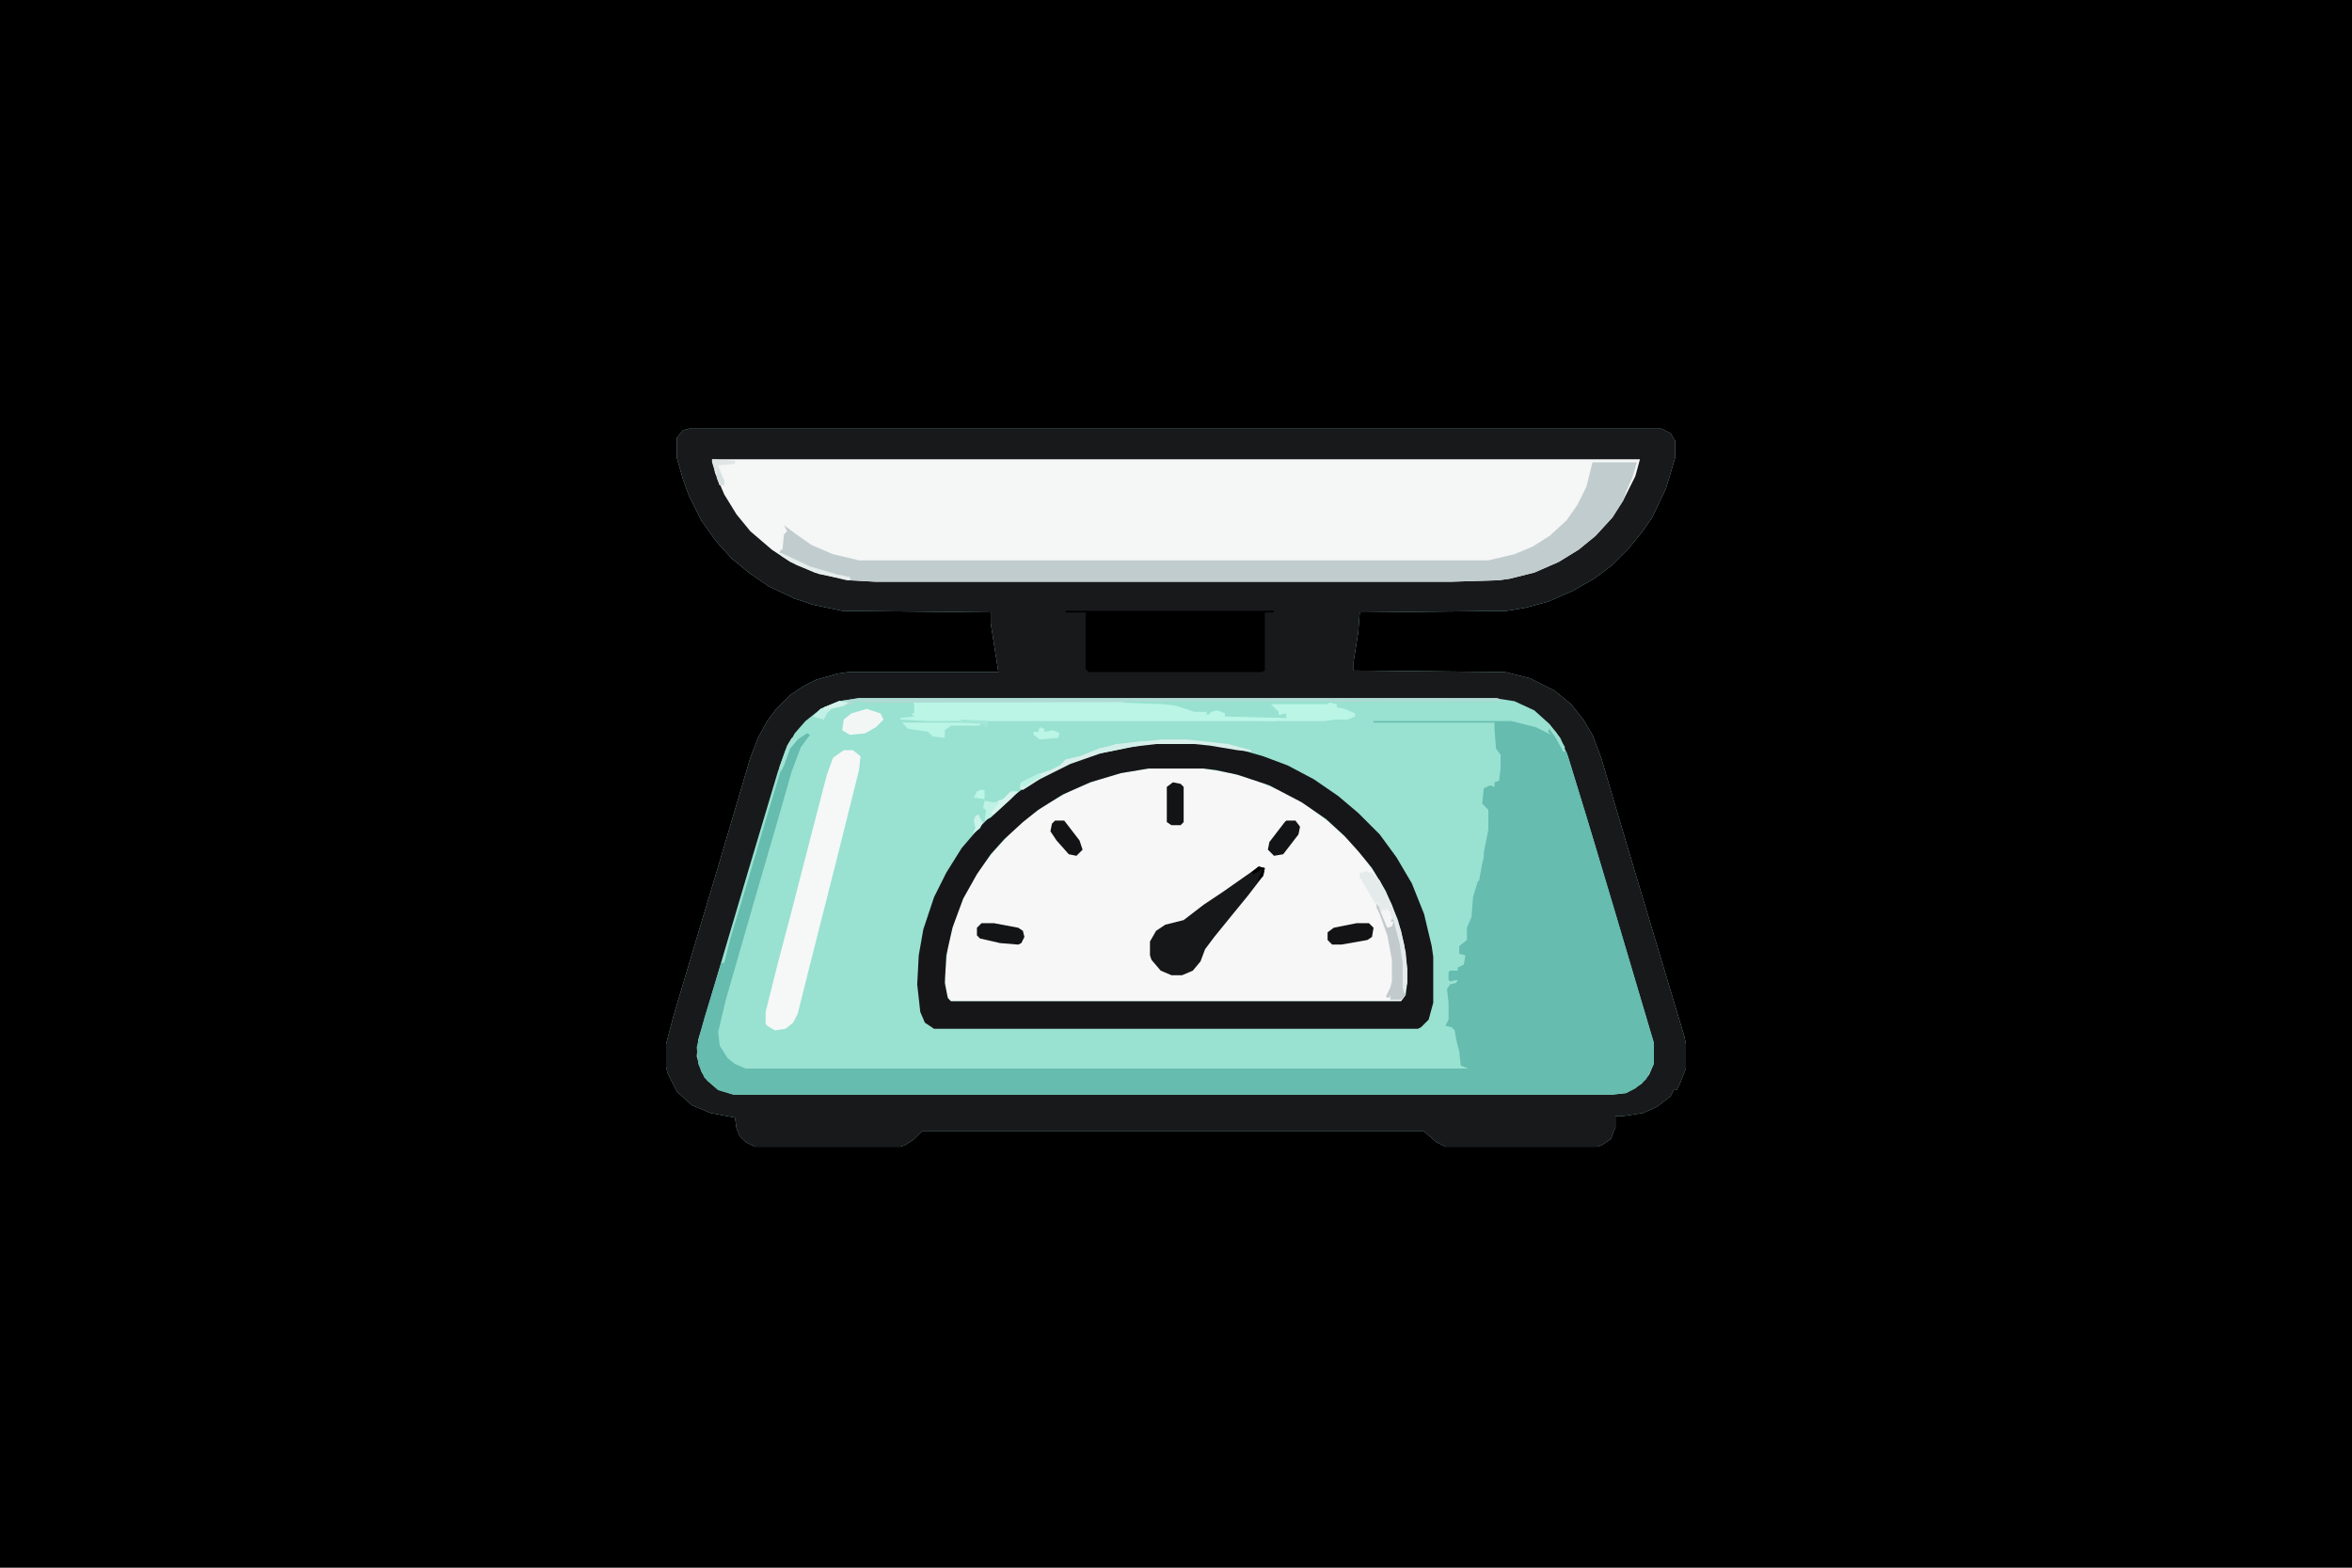
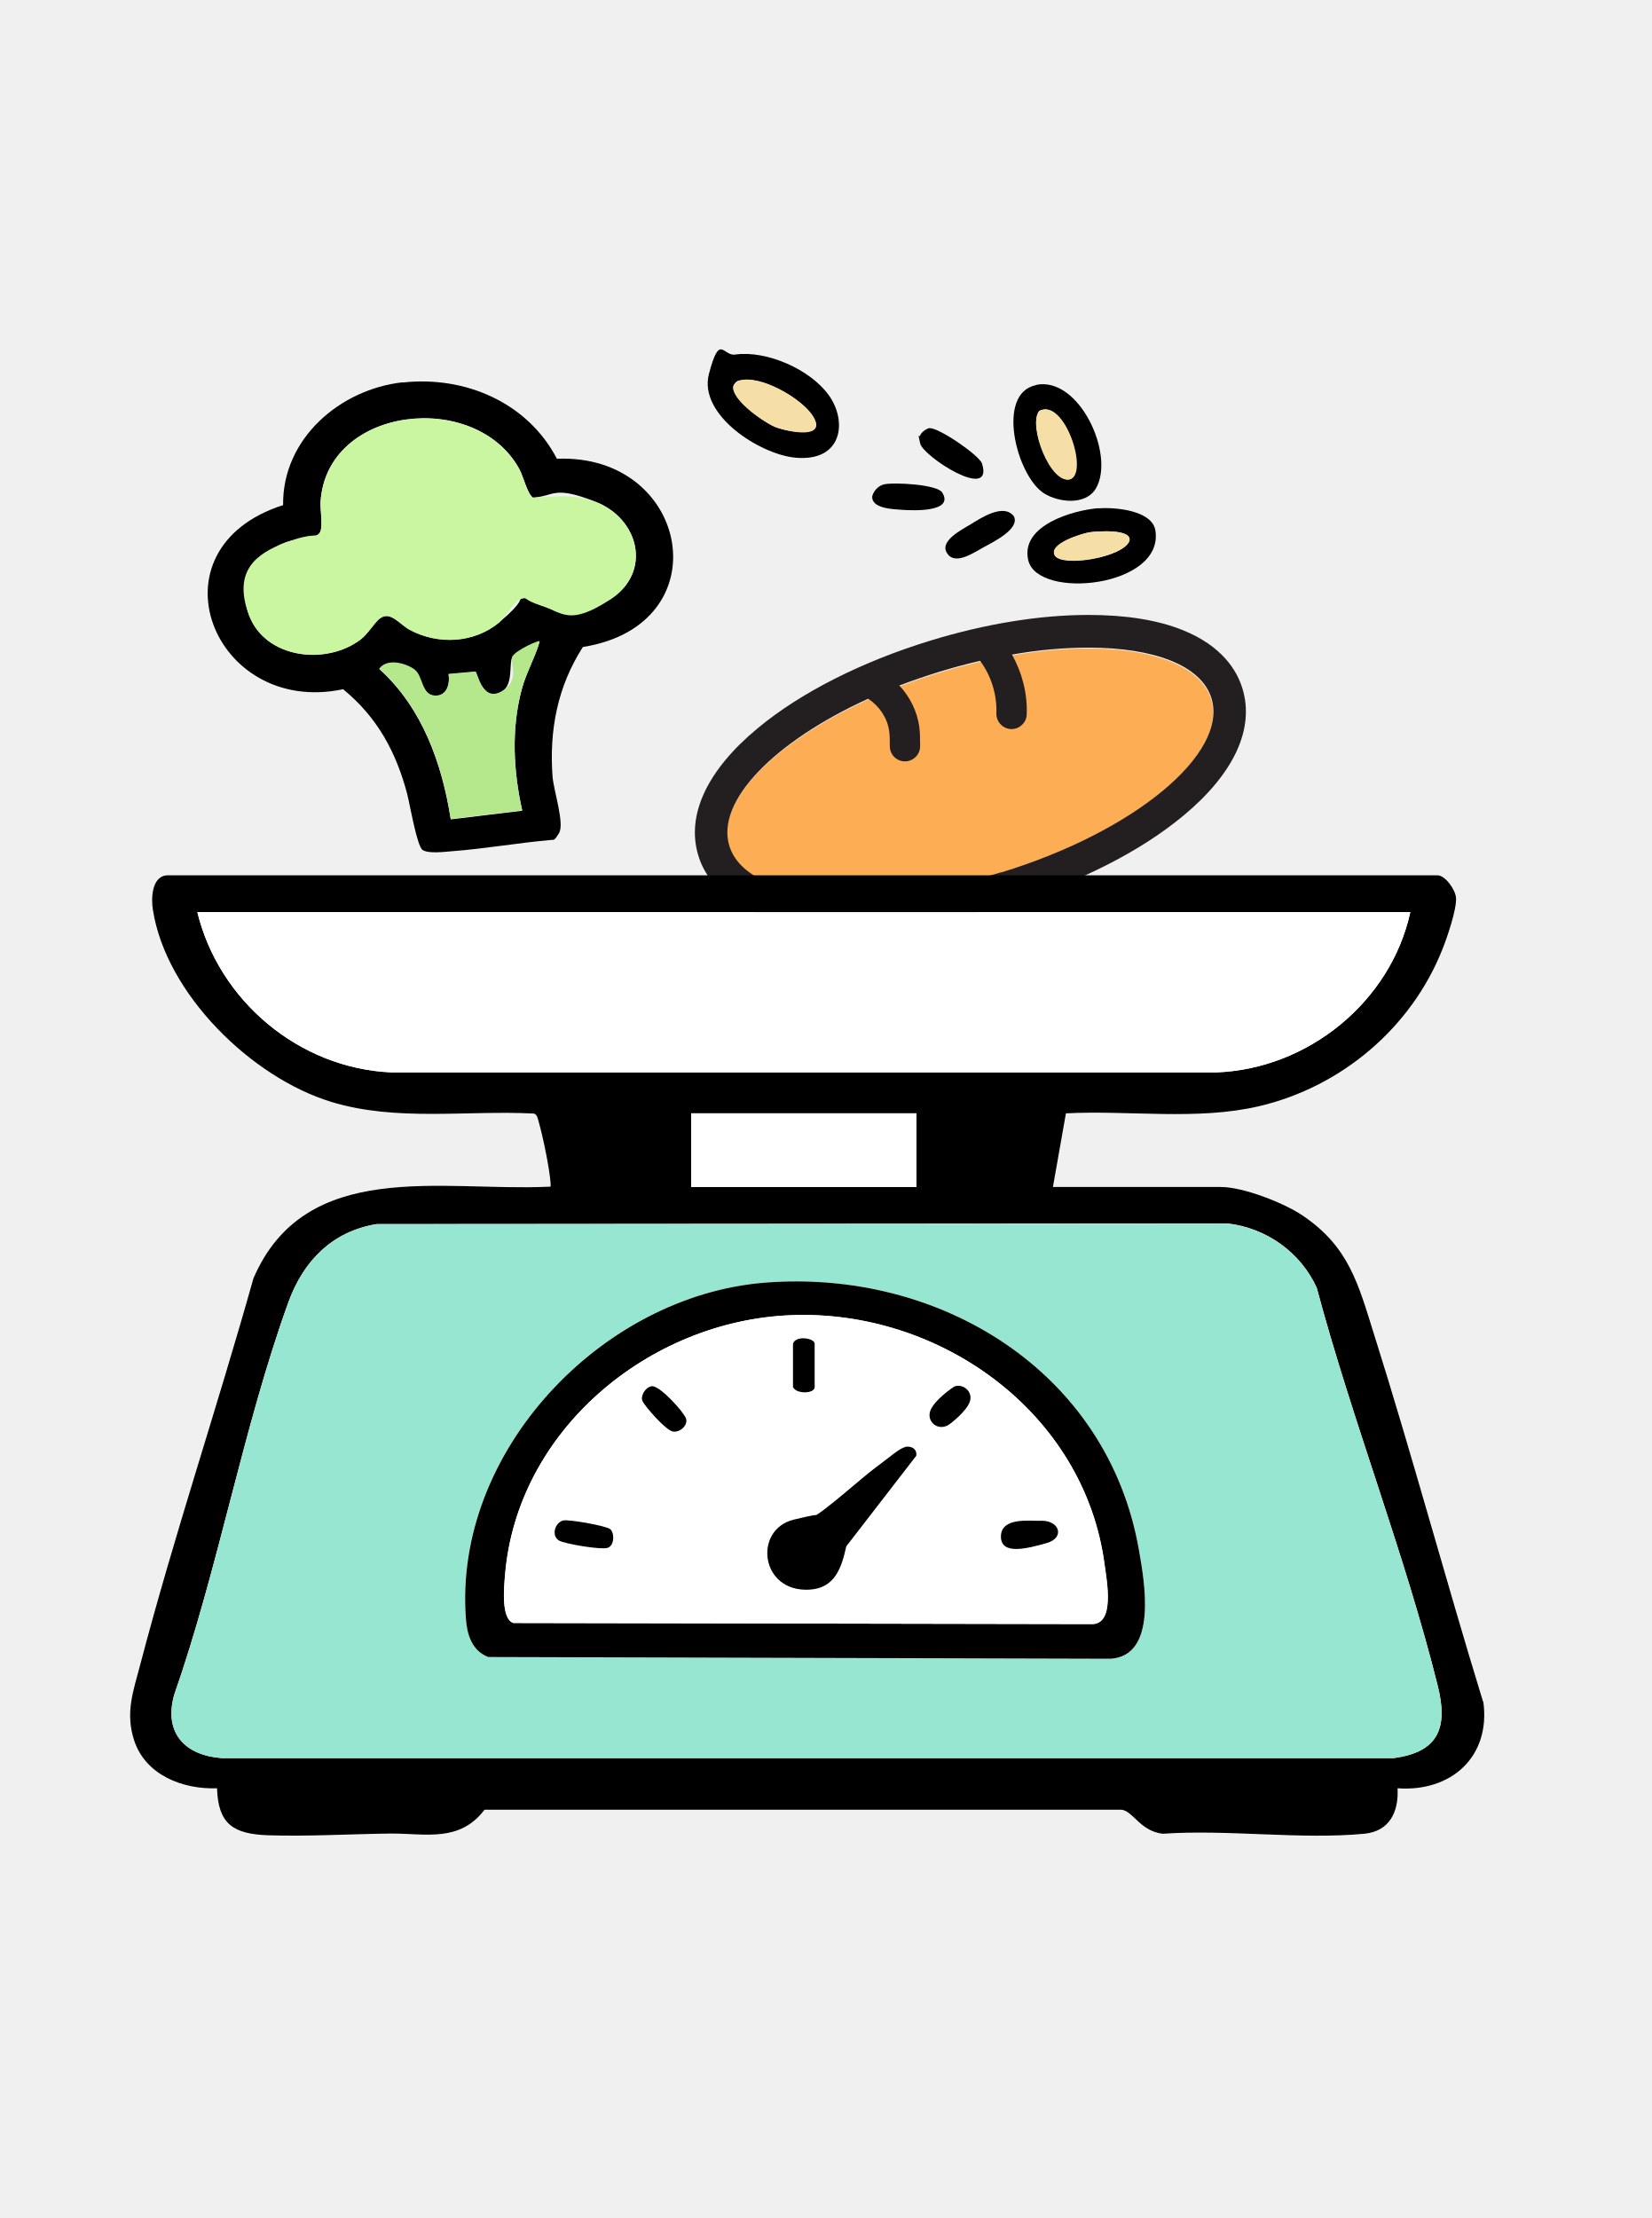
- <svg xmlns="http://www.w3.org/2000/svg" version="1.1" viewBox="0 0 1536 1024" width="1536" height="1024">
-   <path transform="translate(0)" d="m0 0h1536v1024h-1536z" />
-   <path transform="translate(450,280)" d="m0 0h635l6 3 3 5v11l-6 20-9 19-7 10-9 11-10 10-12 9-14 8-16 7-15 4-12 2-96 1-1 13-3 19v6l99 1 16 4 16 8 11 9 8 10 6 10 6 16 10 34 14 47 30 100 1 5v16l-4 10-2 4h-2l-2 4-9 7-9 4-13 2h-5v7l-3 8-6 4-3 1h-99l-6-3-8-7h-328l-5 5-6 4-3 1h-95l-6-3-4-4-2-5-1-7-16-3-12-5-10-9-6-12-1-4v-15l5-19 17-57 12-40 21-71 5-13 6-11 6-8 9-9 9-6 8-4 14-4 7-1h98l-5-32v-7l-97-1-19-4-12-4-17-8-13-9-11-9-10-11-10-14-8-16-4-11-4-14v-13l4-5z" fill="#99E1D1" />
-   <path transform="translate(450,280)" d="m0 0h635l6 3 3 5v11l-6 20-9 19-7 10-9 11-10 10-12 9-14 8-16 7-15 4-12 2-96 1-1 13-3 19v6l99 1 16 4 16 8 11 9 8 10 6 10 6 16 10 34 14 47 30 100 1 5v16l-4 10-2 4h-2l-2 4-9 7-9 4-13 2h-5v7l-3 8-6 4-3 1h-99l-6-3-8-7h-328l-5 5-6 4-3 1h-95l-6-3-4-4-2-5-1-7-16-3-12-5-10-9-6-12-1-4v-15l5-19 17-57 12-40 21-71 5-13 6-11 6-8 9-9 9-6 8-4 14-4 7-1h98l-5-32v-7l-97-1-19-4-12-4-17-8-13-9-11-9-10-11-10-14-8-16-4-11-4-14v-13l4-5zm111 176-13 2-12 5-10 8-7 8-6 11-5 14-20 67-21 71-11 37-1 11 3 10 4 6 7 6 10 3h574l9-1 10-6 5-6 3-7v-14l-39-131-17-56-5-12-7-9-10-9-13-6-13-2z" fill="#18191B" />
-   <path transform="translate(465,300)" d="m0 0h606l-3 11-8 16-7 11-11 12-11 9-13 8-16 7-16 4-7 1-32 1h-375l-19-1-21-5-16-7-12-8-14-12-9-11-8-13-6-14z" fill="#F5F6F6" />
-   <path transform="translate(750,502)" d="m0 0h36l18 3 17 5 16 7 15 8 16 12 13 12 9 10 11 16 8 16 6 17 3 14 1 11v9l-2 10-2 2h-294l-3-4-1-12 2-20 4-15 6-16 10-18 10-13 12-13 10-9 13-9 16-9 15-6 17-5z" fill="#F7F7F7" />
-   <path transform="translate(897,471)" d="m0 0h90l16 4 10 5-2-2 1-3 7 10 2 6h2l13 42 18 60 18 61 8 27v14l-5 10-7 6-6 3-9 1h-574l-10-3-9-8-4-9-1-11 5-19 11-36h2l4-16 10-33 13-44 13-43 4-8 4-2 6-4 2 1-6 8-6 16-8 28-16 55-19 66-5 21 1 9 5 8 5 4 7 3h472l-5-2-1-9-2-8-1-6-2-2-4-1 2-4v-11l-1-9 2-3 4-1 1-2-5 1-1-1v-5l1-1h5v-2l4-2 1-6-4-1v-5l5-4v-8l3-7 1-13 3-10 1-1 2-11 1-4v-3l3-15v-13l-4-4 1-10 4-2 3 1v-3l3-1 1-8v-9l-3-4-1-13v-4h-79z" fill="#65BCAF" />
-   <path transform="translate(755,485)" d="m0 0h25l24 3 21 6 16 6 17 9 16 11 13 11 14 14 11 15 10 17 8 20 5 21 1 7v30l-3 11-5 5-2 1h-316l-6-4-3-7-2-18 1-19 3-17 7-21 8-16 10-16 12-14 15-15 16-12 16-9 17-8 19-6 21-4zm-5 17-18 3-20 6-18 8-16 10-10 8-12 11-9 10-9 13-9 16-7 19-4 18-1 18 2 10 2 2h294l3-4 1-8v-9l-2-16-4-16-8-19-9-15-9-11-9-10-12-11-16-11-21-11-21-7-14-3-8-1z" fill="#161618" />
-   <path transform="translate(1040,302)" d="m0 0h29l-3 10-4 9-2 6-7 11-11 12-11 9-13 8-16 7-16 4-7 1-32 1h-375l-17-1v-2l-14-2-17-6-15-8 1-2h1l1-10 2-2-2-4 8 6 10 7 14 6 17 4h411l17-4 12-5 11-7 11-10 7-10 6-12z" fill="#C1CCCE" />
-   <path transform="translate(696,399)" d="m0 0h136v1h-6v38l-2 1h-113l-2-2v-37h-13z" />
-   <path transform="translate(551,490)" d="m0 0h6l5 4-1 9-15 60-18 71-7 28-3 6-5 4-7 1-5-3-1-1v-8l8-32 9-34 9-35 14-54 4-11z" fill="#F6F7F7" />
-   <path transform="translate(596,458)" d="m0 0h138l26 1 11 2 10 3 7 1h2l6-1 4 2v2h38l2 1-1-2h-4v-2l-3-1v-2h-5l-4-3h46l4 1v2l5 1 7 3v2l-5 2h-8l-7 1h-259l-18-1v-1l9-1-2-2h2v-6z" fill="#BAF5E6" />
-   <path transform="translate(822,566)" d="m0 0 4 1-1 5-10 13-9 11-13 16-6 8-3 8-5 6-7 3h-7l-7-3-6-7-1-3v-9l4-7 6-4 12-3 13-10 12-8 20-14z" fill="#161719" />
-   <path transform="translate(561,456)" d="m0 0h417l4 2-414 1-11-1v2l-12 2-5 4-2 4-7-2 5-5 12-5z" fill="#AFDAD4" />
-   <path transform="translate(734,458)" d="m0 0h135l-2 2h-37l5 5v2l5-1v3h-47v-1h7v-2l-5-1-7 2v-2h-8l-12-4-8-1-26-1z" fill="#98E1D1" />
-   <path transform="translate(899,590)" d="m0 0 3 4 5 11 3-3-3 1 1-7 2 2 4 13 2 9 1 9v19l1 2-3 3h-7v-3l-1 2-2-1 3-6 1-4v-14l-3-16-5-14-2-4z" fill="#C2CACD" />
-   <path transform="translate(891,569)" d="m0 0 5 1 5 5 8 16 6 17 3 14 1 11v9l-2 7-1-4v-16l-2-13-4-15-1-1-1 2h2l-1 3-3 1-5-12-1-4h-2l-10-17v-3h2z" fill="#E5EBEB" />
-   <path transform="translate(641,603)" d="m0 0h8l16 3 3 2 1 4-2 4-2 1-12-1-13-3-2-2v-5z" fill="#131415" />
-   <path transform="translate(566,463)" d="m0 0 9 3 2 4-5 5-7 4-10 1-5-3 1-7 5-4z" fill="#F2F7F6" />
-   <path transform="translate(886,603)" d="m0 0h8l3 3-1 6-3 2-17 3h-6l-3-3v-5l4-3z" fill="#131315" />
-   <path transform="translate(759,483)" d="m0 0h16l27 3 15 4v1l-9-1-18-3-10-1h-25l-17 2-19 4-20 7-20 10-11 7-2-1 1-4 8-4 5-2 6-2 6-3 4-4 9-2 10-4 14-4z" fill="#D8EFEA" />
-   <path transform="translate(766,511)" d="m0 0 5 1 2 2v23l-2 2h-6l-3-2v-23z" fill="#131415" />
-   <path transform="translate(840,536)" d="m0 0h6l3 4-1 5-10 13-6 1-4-4 1-5 10-13z" fill="#131415" />
-   <path transform="translate(689,536)" d="m0 0h6l10 13 2 6-4 4-5-1-8-9-4-6 1-5z" fill="#131315" />
-   <path transform="translate(589,472)" d="m0 0h52l-1 2h-19l-4 3v5l-8-1-3-3-13-2z" fill="#BAF5E6" />
-   <path transform="translate(660,517)" d="m0 0h5l-5 5-13 12-4 2 1-7-2-1 1-5 5 1h2l5-2 3-3z" fill="#BDF2E5" />
-   <path transform="translate(795,464)" d="m0 0 5 2v2l37 1-4 2-42-1-2-3 2-2z" fill="#BBF6E7" />
-   <path transform="translate(510,361)" d="m0 0 19 9 17 5 9 2v2l-20-4-15-6-10-6z" fill="#E6EEED" />
-   <path transform="translate(679,475)" d="m0 0 3 1v2l6-1 4 2-1 3-12 1-4-3v-2h3z" fill="#BAF5E6" />
-   <path transform="translate(465,300)" d="m0 0 15 1v2l-11 1 4 10v3h-3l-5-15z" fill="#E0E5E6" />
-   <path transform="translate(548,458)" d="m0 0 6 1-3 2-8 2-3 3-2 4-7-2 5-5z" fill="#C1F1E6" />
-   <path transform="translate(746,484)" d="m0 0 3 1-5 2-25 5-4-1 2-2 15-3z" fill="#D3EFE9" />
-   <path transform="translate(660,517)" d="m0 0h5l-5 5-11 10-2-1 5-6v-2l3-1 3-3z" fill="#D6F3EC" />
-   <path transform="translate(905,593)" d="m0 0 3 3 1 4-1 2h2l-1 3-3 1-4-10 1-2 2 1z" fill="#F5F5F6" />
-   <path transform="translate(517,482)" d="m0 0 4 1-5 6-4 11-2 4-1-3 5-14z" fill="#A2E3D5" />
-   <path transform="translate(639,532)" d="m0 0 2 4 1 1-2 4-5 4 2-4-1-5 1-3z" fill="#CCF3E9" />
-   <path transform="translate(640,516)" d="m0 0h3v6l-7-1 2-4z" fill="#BBF6E7" />
-   <path transform="translate(548,458)" d="m0 0 6 1-3 2-13 3v-2z" fill="#D2F2EA" />
-   <path transform="translate(1011,473)" d="m0 0 5 5 6 10-1 3-5-9-5-7z" fill="#9AE1D2" />
-   <path transform="translate(679,505)" d="m0 0 1 2-11 7-3-1 1-2 8-4z" fill="#B7F3E4" />
-   <path transform="translate(822,566)" d="m0 0 4 1-1 5-4 4 2-5 1-3-5 3-2-1z" fill="#030304" />
-   <path transform="translate(628,470)" d="m0 0 17 1v4h-2v-2l-16-1z" fill="#A1E6D6" />
-   <path transform="translate(469,306)" d="m0 0 4 8v3h-3l-2-5z" fill="#D7E0E1" />
+ <svg xmlns="http://www.w3.org/2000/svg" version="1.1" viewBox="0 0 762.6 1024">
+   <defs>
+     <style>
+       .st0 {
+         fill: #97e6d2;
+       }
+ 
+       .st1 {
+         fill: #231f20;
+       }
+ 
+       .st2 {
+         fill: #caf6a2;
+       }
+ 
+       .st3 {
+         fill: #b5e78d;
+       }
+ 
+       .st4 {
+         fill: #fff;
+       }
+ 
+       .st5 {
+         fill: #fdae55;
+       }
+ 
+       .st6 {
+         fill: #f6dfa6;
+       }
+     </style>
+   </defs>
+   <g id="pan">
+     <g>
+       <path d="M339.3,163.7c14.6-2.1,35,6.9,43.5,19s6,30.6-15.6,28.6c-16.3-1.5-44.9-19.7-39.9-38.7s6.4-8.1,12.1-8.9ZM341.2,175.7c-1.2.4-2.1,1.3-2.6,2.5-1.4,5.7,14.1,16.7,18.9,18.8s25.4,6.2,17.4-5.4c-5.4-7.9-24.1-18.7-33.7-15.8Z" />
+       <path d="M507.3,234.7c7.5-.6,24.6.9,26.1,10.2,4.2,26.2-54.4,32.3-58.7,13.7-3.7-16,20.6-23.1,32.6-24ZM503.3,245.7c-3.7.5-19.5,5.6-16.3,10.8s31.2,1,34.4-6.7c1.5-5.8-15.1-4.5-18.1-4.1Z" />
+       <path d="M478.3,177.7c19.9-4.1,36.6,32.2,27.7,47.7-4.7,8.1-17.4,6.6-24.1,2.3-12.6-8.1-22.3-46.1-3.6-49.9ZM479.8,189.7c-5.5,6.8,6,33.6,14.1,31.6s-2.2-37.7-14.1-31.6Z" />
+       <path d="M437.8,256.1c-5.2-5.8,6.1-11.5,10.1-13.9s15.3-10.3,20.2-3.8c2.8,5.8-9.5,11.8-13.9,14.2s-12.4,8-16.4,3.6Z" />
+       <path d="M429.2,197.7c4-.4,22.9,12.4,24.2,16.4,5.4,17.7-27.3-3.4-28.6-9.4s-.4-2.4,0-3.6c.4-1.5,3-3.3,4.5-3.5Z" />
+       <path d="M408.2,223.6c4.4-1,24.5,0,26.8,3.8,5.7,9.2-13.8,8.3-18.1,8s-14.8-.5-14.2-6.4c.8-2.6,2.9-4.8,5.5-5.4Z" />
+       <path class="st6" d="M341.2,175.7c9.6-2.9,28.3,7.9,33.7,15.8,8,11.7-10.9,8.2-17.4,5.4s-20.3-13-18.9-18.8c.5-1.2,1.4-2.1,2.6-2.5Z" />
+       <path class="st6" d="M503.3,245.7c3.1-.4,19.7-1.7,18.1,4.1-3.2,7.7-31,12.2-34.4,6.7s12.6-10.3,16.3-10.8Z" />
+       <path class="st6" d="M479.8,189.7c11.9-6.1,23.1,29.3,14.1,31.6s-19.5-24.8-14.1-31.6Z" />
+       <ellipse class="st5" cx="448" cy="356.4" rx="116.4" ry="48.4" transform="translate(-84.8 147) rotate(-17)" />
+       <path class="st1" d="M573.6,317.9c-2.5-8.3-9.4-19.7-27.6-27-11.7-4.7-26.3-7-43.5-7h0c-22.5,0-47.7,4.1-73.1,11.9-31.6,9.7-59.9,24-79.7,40.5-23.3,19.3-33,40.1-27.3,58.7,2.5,8.3,9.4,19.7,27.6,27,11.7,4.7,26.3,7,43.5,7s47.7-4.1,73.1-11.9c31.6-9.7,59.9-24,79.7-40.5,23.3-19.3,33-40.1,27.3-58.7ZM462.2,402.7c-24.7,7.6-48.5,11.2-68.7,11.2-30.1,0-52.1-8.1-56.8-23.4-6.3-20.7,20.9-48.2,64.1-67.9,5.1,3.3,8.9,8.9,9.7,14.9.3,2.2.3,4.5.3,7,0,3.9,3.1,7,7,7h0c3.8,0,7-3.1,7-7,0-2.9,0-5.8-.4-9-1-7.1-4.3-13.8-9.2-19,6-2.3,12.2-4.4,18.6-6.4,6.3-1.9,12.5-3.6,18.7-5,5.1,6.9,7.8,15.6,7.5,24.2-.1,3.9,2.9,7.1,6.7,7.3,0,0,.2,0,.3,0,3.7,0,6.9-3,7-6.7.4-9.6-2.1-19.3-6.8-27.7,12.5-2.2,24.4-3.2,35.3-3.2,30.1,0,52.1,8.1,56.8,23.4,7.8,25.6-35.6,61.6-97.1,80.4Z" />
+     </g>
+   </g>
+   <g id="brocoli">
+     <g>
+       <path d="M185.9,176.6c28.7-3.2,57.7,9.2,71.2,35.2,61.4-2.5,76.3,76.7,12,86.9-11.7,18.2-15.6,38.4-14,59.9.5,6.4,5.6,21.6,3,26s-2.7,2.8-3.8,3.2c-15.1,1.3-30.7,4.1-45.8,5.2-3.5.3-10.8,1.2-13.4-.6s-5.7-20.2-7.1-25.8c-5.1-19.4-13.9-35.6-29.6-48.4-60,12.7-90.8-64.8-27.7-85-.4-30.7,26.3-53.5,55.2-56.7ZM175.4,285.5c4.7-3.8,9.2,2.8,13.7,5.2,13.3,7.1,29.9,6.2,41.5-3.5s8.7-10.5,10.2-10.9c3.2-.9,6.4,2.4,9.3,3.3,9.6,3.1,23.3,2.6,31.9-3.1,19-12.6,13-37-6.9-44.8s-18.8-2.6-29-2c-2.4-1.2-4.6-9.9-6.2-12.9-19.9-37.1-89.1-29.6-91.9,14.8-.3,4.1,1.6,11.7-.5,14.5s-11.6,2.7-15.7,4.3c-13.7,5.1-22.2,19.1-16.9,33.4,7.5,20.3,35.8,23.5,51.7,11.3,3.3-2.5,6.3-7.7,8.8-9.7ZM249.1,296.2c-.5-.5-12.1,6.4-12.5,7-1.8,2.9.6,12.8-4.9,16.1-9.1,5.4-11.3-8.9-12.2-9.1l-12.4,1.1c.7,4.7-.9,10.3-6.4,10-6.2-.4-6.1-9.6-9.3-12s-12.7-5.4-16.3-.4c19.8,17.9,28.9,43.5,33,69.4l33-4c-4.1-18.3-5.1-37.5-.3-55.7,2-7.8,6.1-14.6,8.3-22.2Z" />
+       <path class="st2" d="M175.4,285.5c-2.5,2-5.5,7.1-8.8,9.7-15.9,12.2-44.2,9-51.7-11.3s3.3-28.3,16.9-33.4,14-2,15.7-4.3.3-10.4.5-14.5c2.8-44.4,72-51.9,91.9-14.8,1.6,2.9,3.8,11.7,6.2,12.9,10.2-.6,19.3-1.9,29,2,20,7.9,26,32.2,6.9,44.8s-22.3,6.2-31.9,3.1-6.1-4.2-9.3-3.3-7.7,8.8-10.2,10.9c-11.6,9.7-28.3,10.6-41.5,3.5-4.5-2.4-9-9-13.7-5.2Z" />
+       <path class="st3" d="M249.1,296.2c-2.2,7.6-6.2,14.4-8.3,22.2-4.8,18.3-3.8,37.4.3,55.7l-33,4c-4-25.9-13.1-51.5-33-69.4,3.6-5,12.3-2.6,16.3.4s3.1,11.6,9.3,12c5.6.3,7.1-5.3,6.4-10l12.4-1.1c.9.2,3.1,14.5,12.2,9.1s3.2-13.2,4.9-16.1,12-7.5,12.5-7Z" />
+     </g>
+   </g>
+   <g id="bascula">
+     <path d="M684.7,785.7c-17.3-56.3-32.6-113.4-50.3-169.5-7.3-23.2-11.5-40.5-33-55-8.7-5.9-27.5-13.2-37.8-13.2h-77.5l6-34c29.3-1.5,60.6,3.4,89.2-3.3,37.9-8.9,70.2-36.1,84.6-72.4,2.2-5.5,6.6-18.3,6.3-23.7-.2-3.8-5-10.5-8.6-10.5H77.6c-7.6,0-7.9,10.7-7,16,6.1,38.9,45.6,77.4,82.3,88.6,30.1,9.2,62.5,3.8,93.6,5.4,1.6.5,1.8,2.5,2.2,3.8,1.9,6.5,5.1,22,5.5,28.5.1,2.1,0,1.3-1.5,1.5-48.7,2.2-111.7-13.4-135.7,42.3-16.7,59.6-36.6,118.6-52.3,178.5-3.2,12.2-6.9,21.9-2.8,34.7,5.2,16.1,22.5,22.8,38.3,22.2.5,16.8,7.8,21.1,23.5,21.7,18.7.6,38.5-.6,57-.8,16.1,0,31.5,4.1,43-11h294.1c5.4.7,8.6,9.9,19,11.1,29.9-2.1,63.6,2.8,93,0,11.7-1.1,16-10.1,15.4-21,24.7,1.8,43.1-14.5,39.6-40ZM180.6,495.1c-42.5-1.9-79.5-33-89.5-74h560c-9,41.3-47.1,72.4-89.5,74H180.6ZM423.1,514v34h-104v-34h104ZM643.7,811.7H102.6c-17.3-1.2-27.1-11.7-22.2-29.2,20.4-58.3,31.8-123.4,52.7-181.2,6.9-19.1,20.2-32.8,40.8-36.2l392.8-.3c18,2.1,33.7,13.3,41.2,29.7,16.3,61.1,40.7,122.8,55.9,183.9,4.7,18.9.6,30.4-20.2,33.2Z" />
+     <path class="st0" d="M173.9,565.2l392.8-.3c18,2.1,33.7,13.3,41.2,29.7,16.3,61.1,40.7,122.8,55.9,183.9,4.7,18.9.6,30.4-20.2,33.2H102.6c-17.3-1.2-27.1-11.7-22.2-29.2,20.4-58.3,31.8-123.4,52.7-181.2,6.9-19.1,20.2-32.8,40.8-36.1ZM352.9,592.2c-75.3,6.1-143.7,78.1-137.8,155.1.6,7.3,2.8,14.7,10.3,17.7l287.3.8c21.8-1.3,15.7-35.5,13.1-50.2-14.4-82.6-92-129.9-172.9-123.4Z" />
+     <path class="st4" d="M651.1,421.1c-9,41.3-47.1,72.4-89.5,74H180.6c-42.5-1.9-79.5-33-89.5-74h560Z" />
+     <rect class="st4" x="319.1" y="514" width="104" height="34" />
+     <path d="M352.9,592.2c80.8-6.5,158.5,40.8,172.9,123.4,2.6,14.7,8.7,48.8-13.1,50.2l-287.3-.8c-7.5-2.9-9.8-10.4-10.3-17.7-5.8-77,62.5-149,137.8-155.1ZM364.9,607.2c-65.3,2.7-126.3,53.1-131.8,120.1-.4,5.5-1.9,20.2,3.9,22l266.6.5c11.3.6,7.3-19.9,6.3-27.4-9.2-70.2-76-118.1-145.1-115.2Z" />
+     <path class="st4" d="M364.9,607.2c69-2.9,135.9,45,145.1,115.2,1,7.5,5,28-6.3,27.4l-266.6-.5c-5.8-1.8-4.4-16.5-3.9-22,5.4-67,66.4-117.4,131.8-120.1ZM366.1,620.4v20c1.7,3.4,10,3,10,0v-20c0-2.7-8.9-4-10,0ZM300.9,640c-3,.4-5.5,4-4.2,6.8s11.9,13.8,14.1,14.1c3.4.5,7-2.9,6-6s-12.2-15.4-15.8-14.9ZM440.9,640c-1,.3-11.2,10.5-11.5,11.6-1.5,4.9,3.6,9.2,8.4,6.3s9.6-9.6,10-11c1.4-4.4-2.9-8-6.9-6.9ZM417.9,668c-2.6.5-10.8,7.4-13.6,9.4-6.4,4.7-23.9,20.5-29.1,22.9s-5.8.5-8.8,1.2c-18.6,4.6-15.4,33.6,7.3,32.3,11.8-.7,14.8-10,17-20l32.3-41.8c.5-3.1-2.3-4.7-5.1-4.1ZM259.9,702c-3.8,1.1-5.5,7.1-1.7,9.3s19.4,4.2,22.3,3.3,3.9-6.7,1.1-8.7-19.3-4.6-21.7-3.9ZM480,702.1c-4.4.2-17.9,1.9-17.9,7.2,0,9,15.3,4.7,21.1,3.1,8.5-2.4,6.1-10.8-3.2-10.3Z" />
+     <path d="M259.9,702c2.4-.7,19.6,2.4,21.7,3.9s2.2,7.7-1.1,8.7-19.7-1.9-22.3-3.3c-3.8-2.2-2.1-8.2,1.7-9.3Z" />
+     <path d="M480,702.1c9.3-.5,11.8,7.9,3.2,10.3s-21.2,5.9-21.1-3.1,13.5-7,17.9-7.2Z" />
+     <path d="M366.1,620.4c1.1-4,10-2.7,10,0v20c0,3-8.3,3.4-10,0v-20Z" />
+     <path d="M300.9,640c3.6-.5,14.8,11.9,15.8,14.9s-2.6,6.5-6,6-13.1-11.8-14.1-14.1,1.3-6.3,4.2-6.8Z" />
+     <path d="M440.9,640c4-1.1,8.2,2.5,6.9,6.9s-8.7,10.2-10,11c-4.8,2.8-9.9-1.4-8.4-6.3s10.6-11.3,11.5-11.6Z" />
+   </g>
+   <g id="aguja">
+     <path d="M417.9,668c2.8-.6,5.6,1,5.1,4.1l-32.3,41.8c-2.2,9.9-5.2,19.3-17,20-22.8,1.3-26-27.7-7.3-32.3s6.6-.2,8.8-1.2c5.3-2.4,22.7-18.2,29.1-22.9s11-8.9,13.6-9.4Z" />
+   </g>
</svg>
